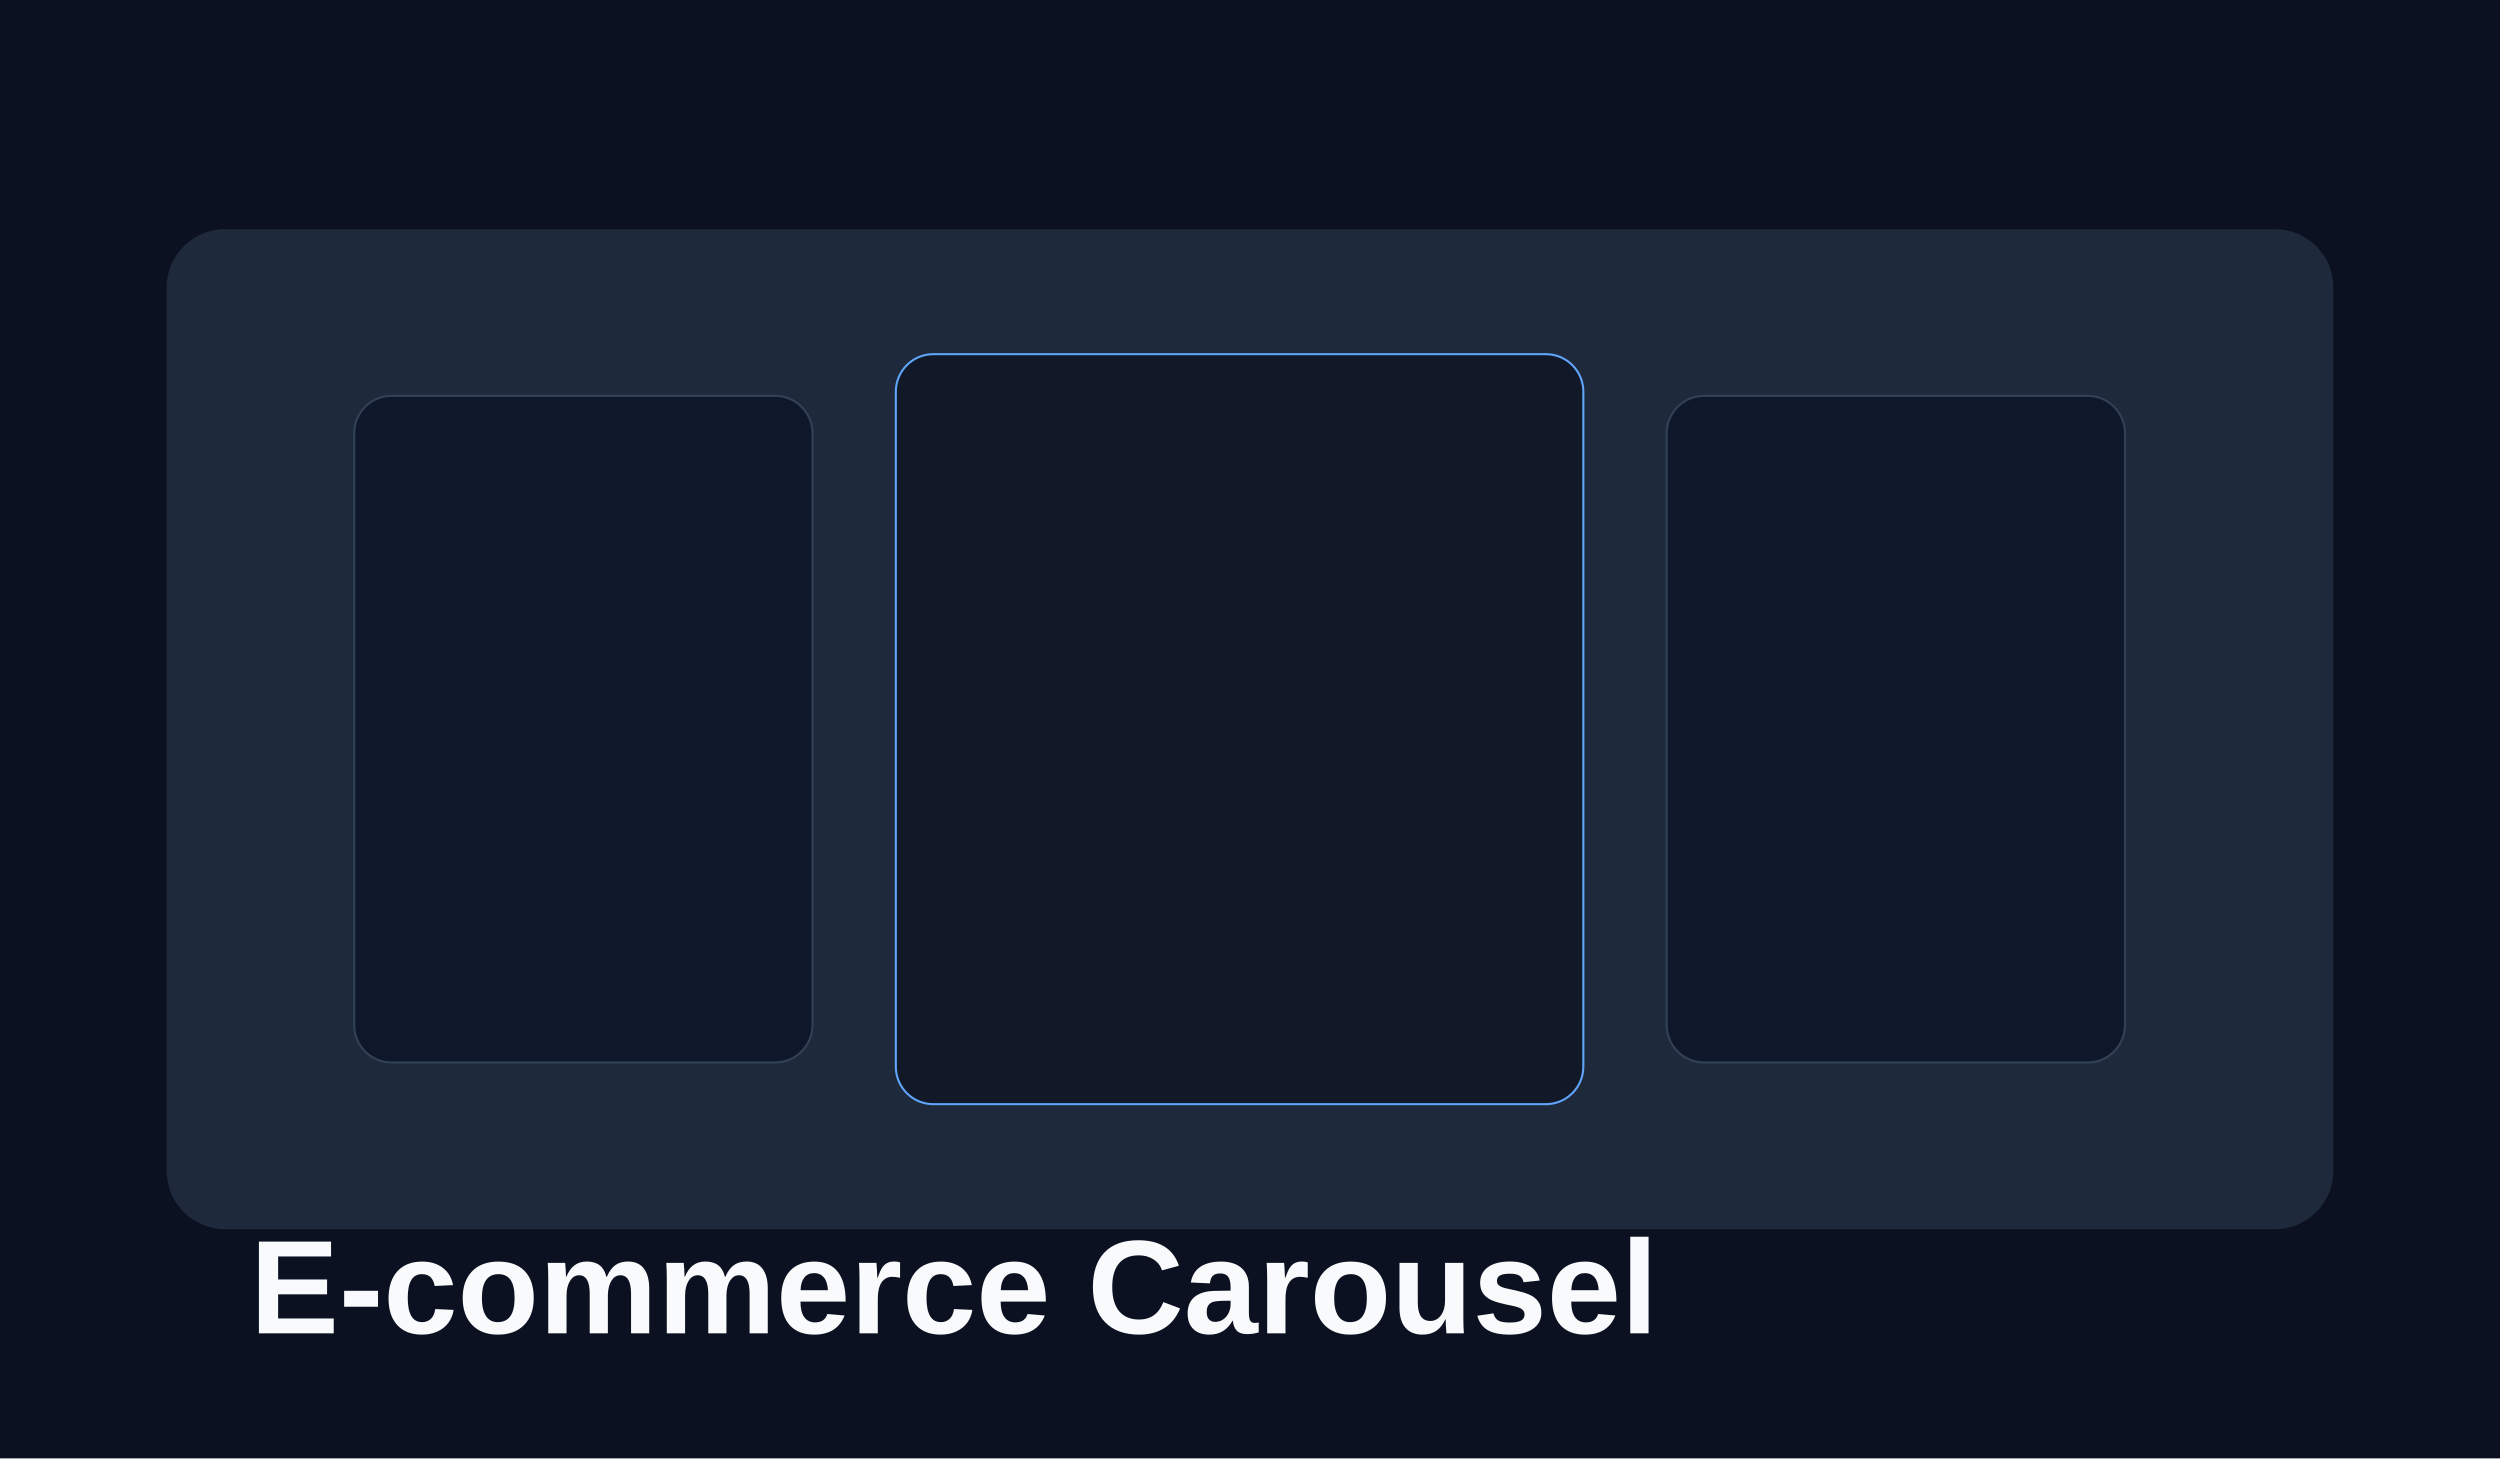
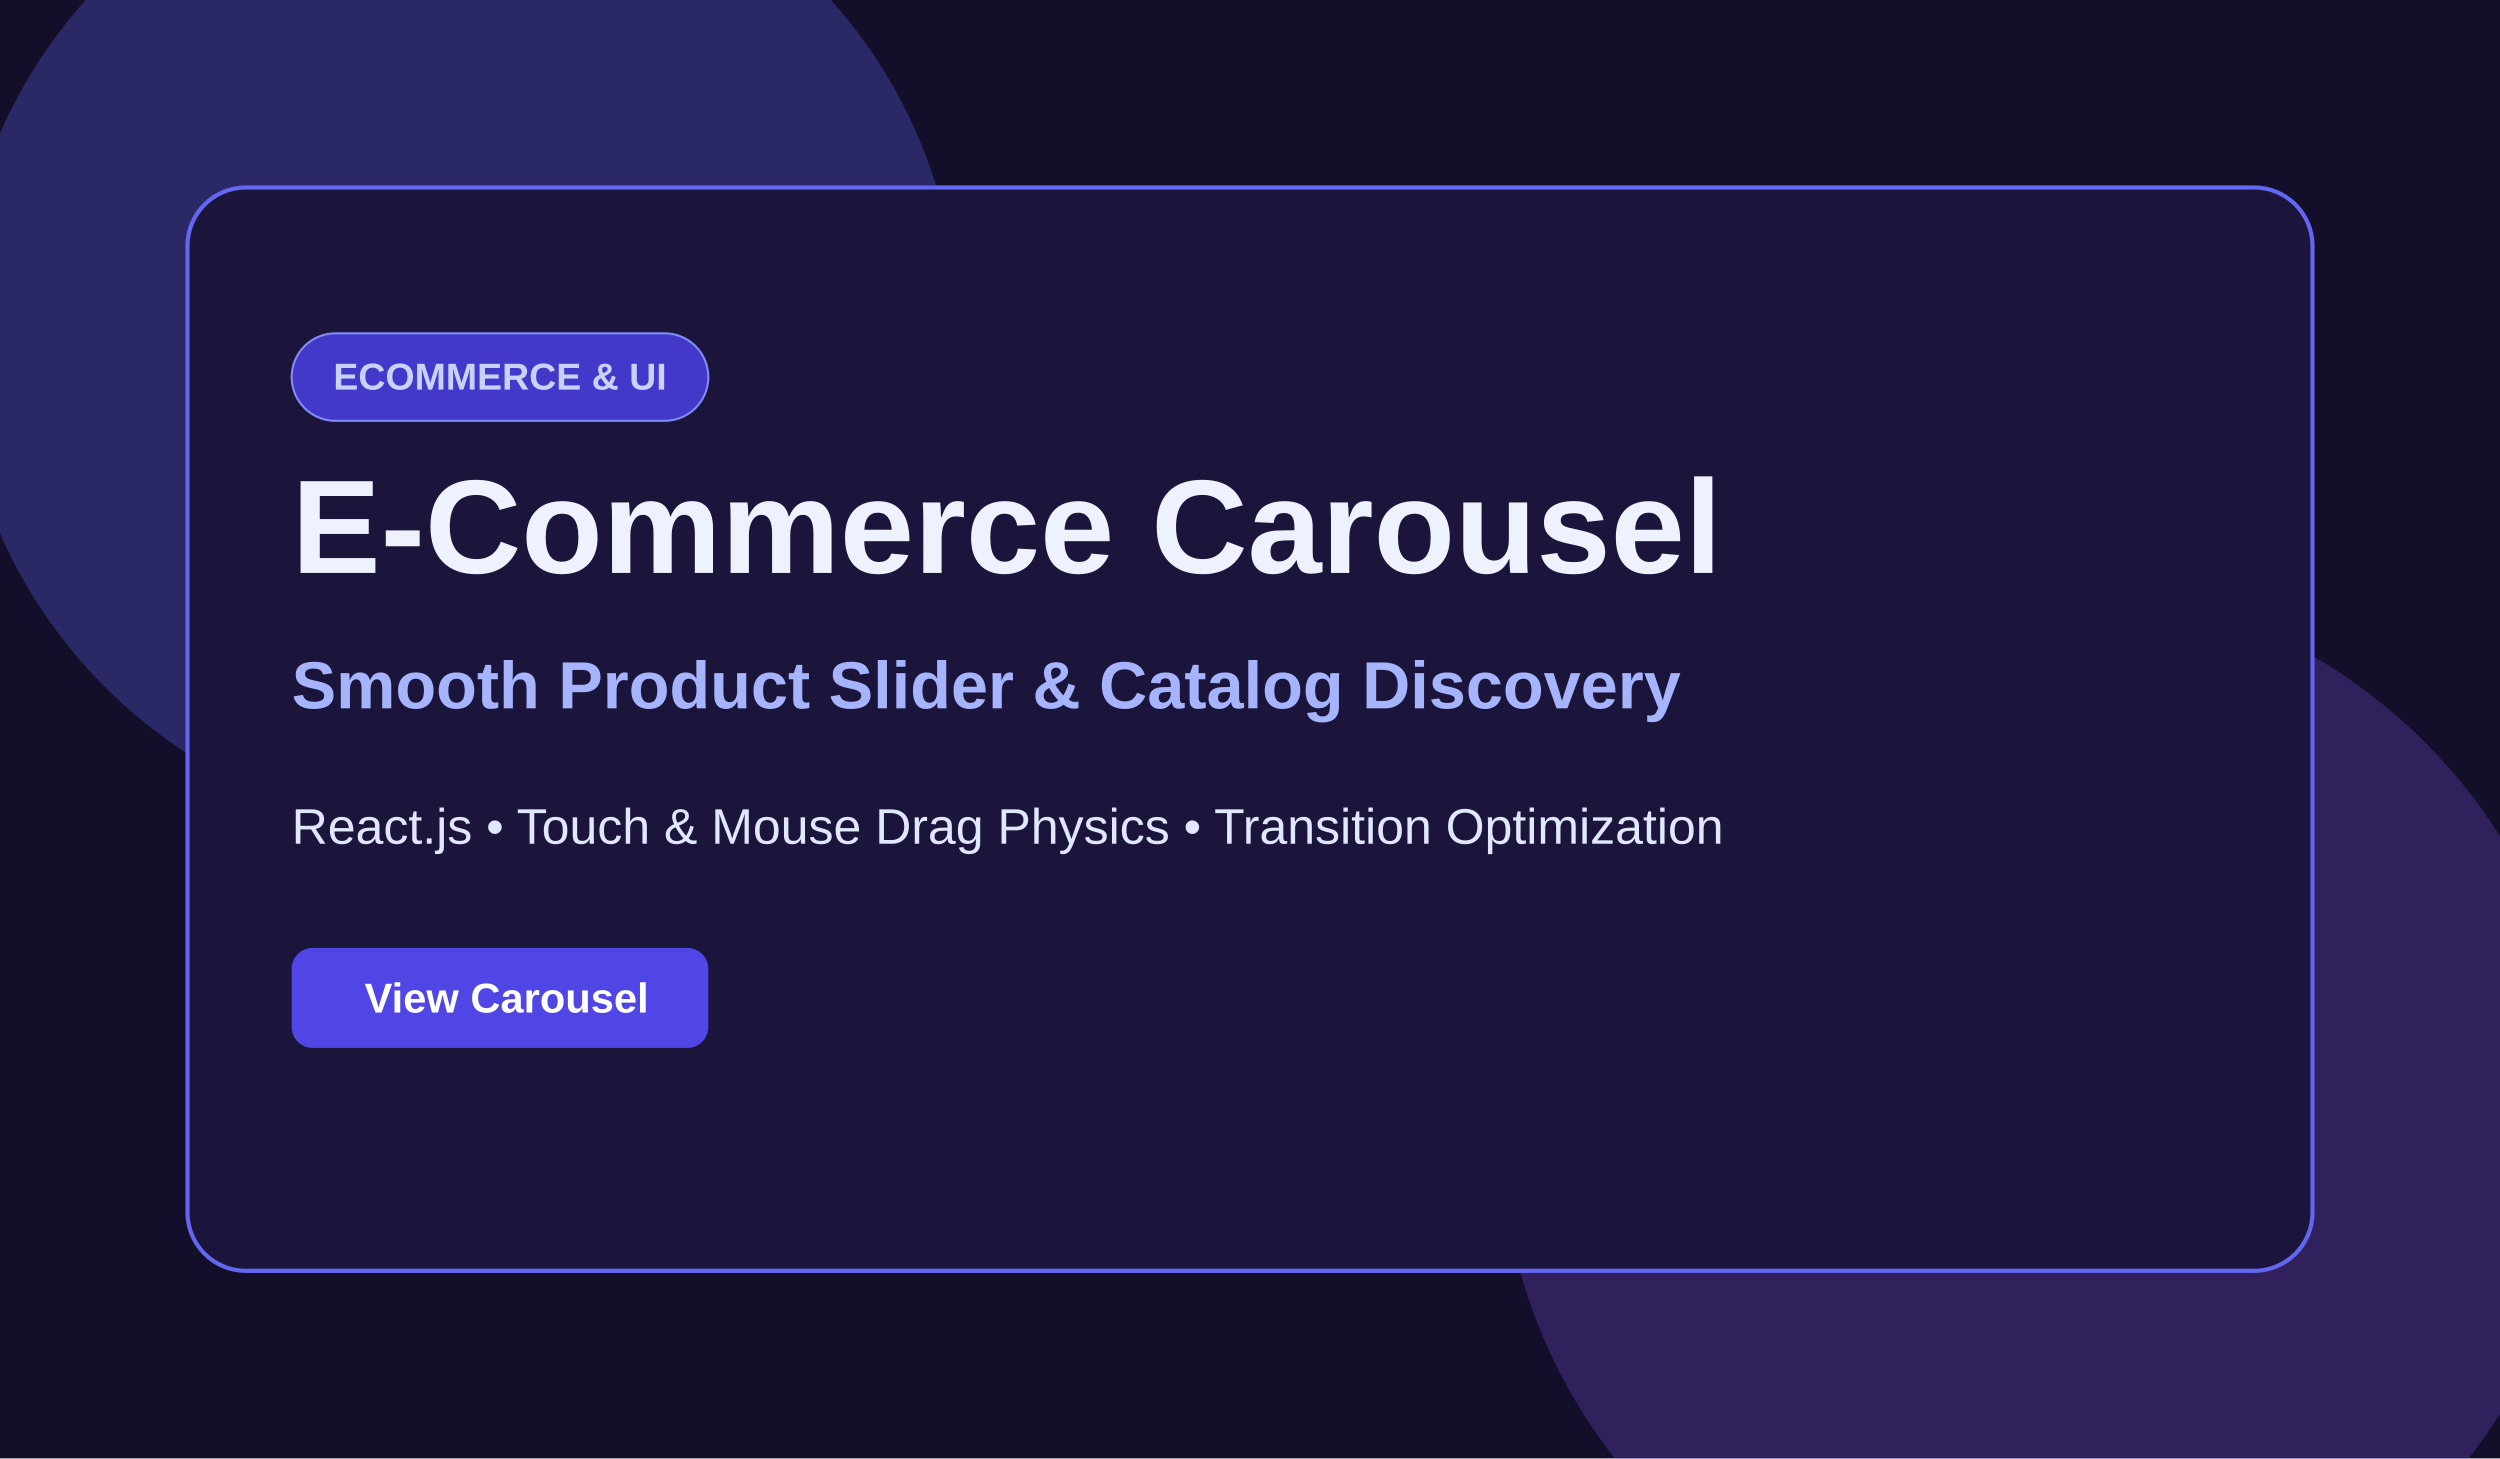
<svg xmlns="http://www.w3.org/2000/svg" width="1200" height="700" viewBox="0 0 1200 700" fill="none">
-   <rect width="1200" height="700" fill="#0B1120" />
-   <rect x="80" y="110" width="1040" height="480" rx="28" fill="#1E293B" />
-   <rect x="170" y="190" width="220" height="320" rx="18" fill="#0F172A" stroke="#334155" />
-   <rect x="430" y="170" width="330" height="360" rx="18" fill="#111827" stroke="#60A5FA" />
-   <rect x="800" y="190" width="220" height="320" rx="18" fill="#0F172A" stroke="#334155" />
-   <text x="120" y="640" fill="#F8FAFC" font-size="64" font-family="Arial, sans-serif" font-weight="700">E-commerce Carousel</text>
+   <rect width="1200" height="700" fill="#130e29" />
+   <circle cx="220" cy="160" r="240" fill="#6366f1" fill-opacity="0.3" />
+   <circle cx="980" cy="540" r="260" fill="#8b5cf6" fill-opacity="0.25" />
+   <rect x="90" y="90" width="1020" height="520" rx="28" fill="#1b143b" stroke="#6366f1" stroke-width="2" />
+   <rect x="140" y="160" width="200" height="42" rx="21" fill="#4338ca" stroke="#818cf8" />
+   <text x="160" y="187" fill="#c7d2fe" font-size="18" font-family="Arial, sans-serif" font-weight="700">ECOMMERCE &amp; UI</text>
+   <text x="140" y="275" fill="#eef2ff" font-size="64" font-family="Arial, sans-serif" font-weight="700">
+     E-Commerce Carousel
+   </text>
+   <text x="140" y="340" fill="#a5b4fc" font-size="32" font-family="Arial, sans-serif" font-weight="600">
+     Smooth Product Slider &amp; Catalog Discovery
+   </text>
+   <text x="140" y="405" fill="#e0e7ff" font-size="24" font-family="Arial, sans-serif">
+     React.js • Touch &amp; Mouse Drag Physics • Transition Optimization
+   </text>
+   <rect x="140" y="455" width="200" height="48" rx="10" fill="#4f46e5" />
+   <text x="175" y="486" fill="#ffffff" font-size="20" font-family="Arial, sans-serif" font-weight="700">View Carousel</text>
</svg>
